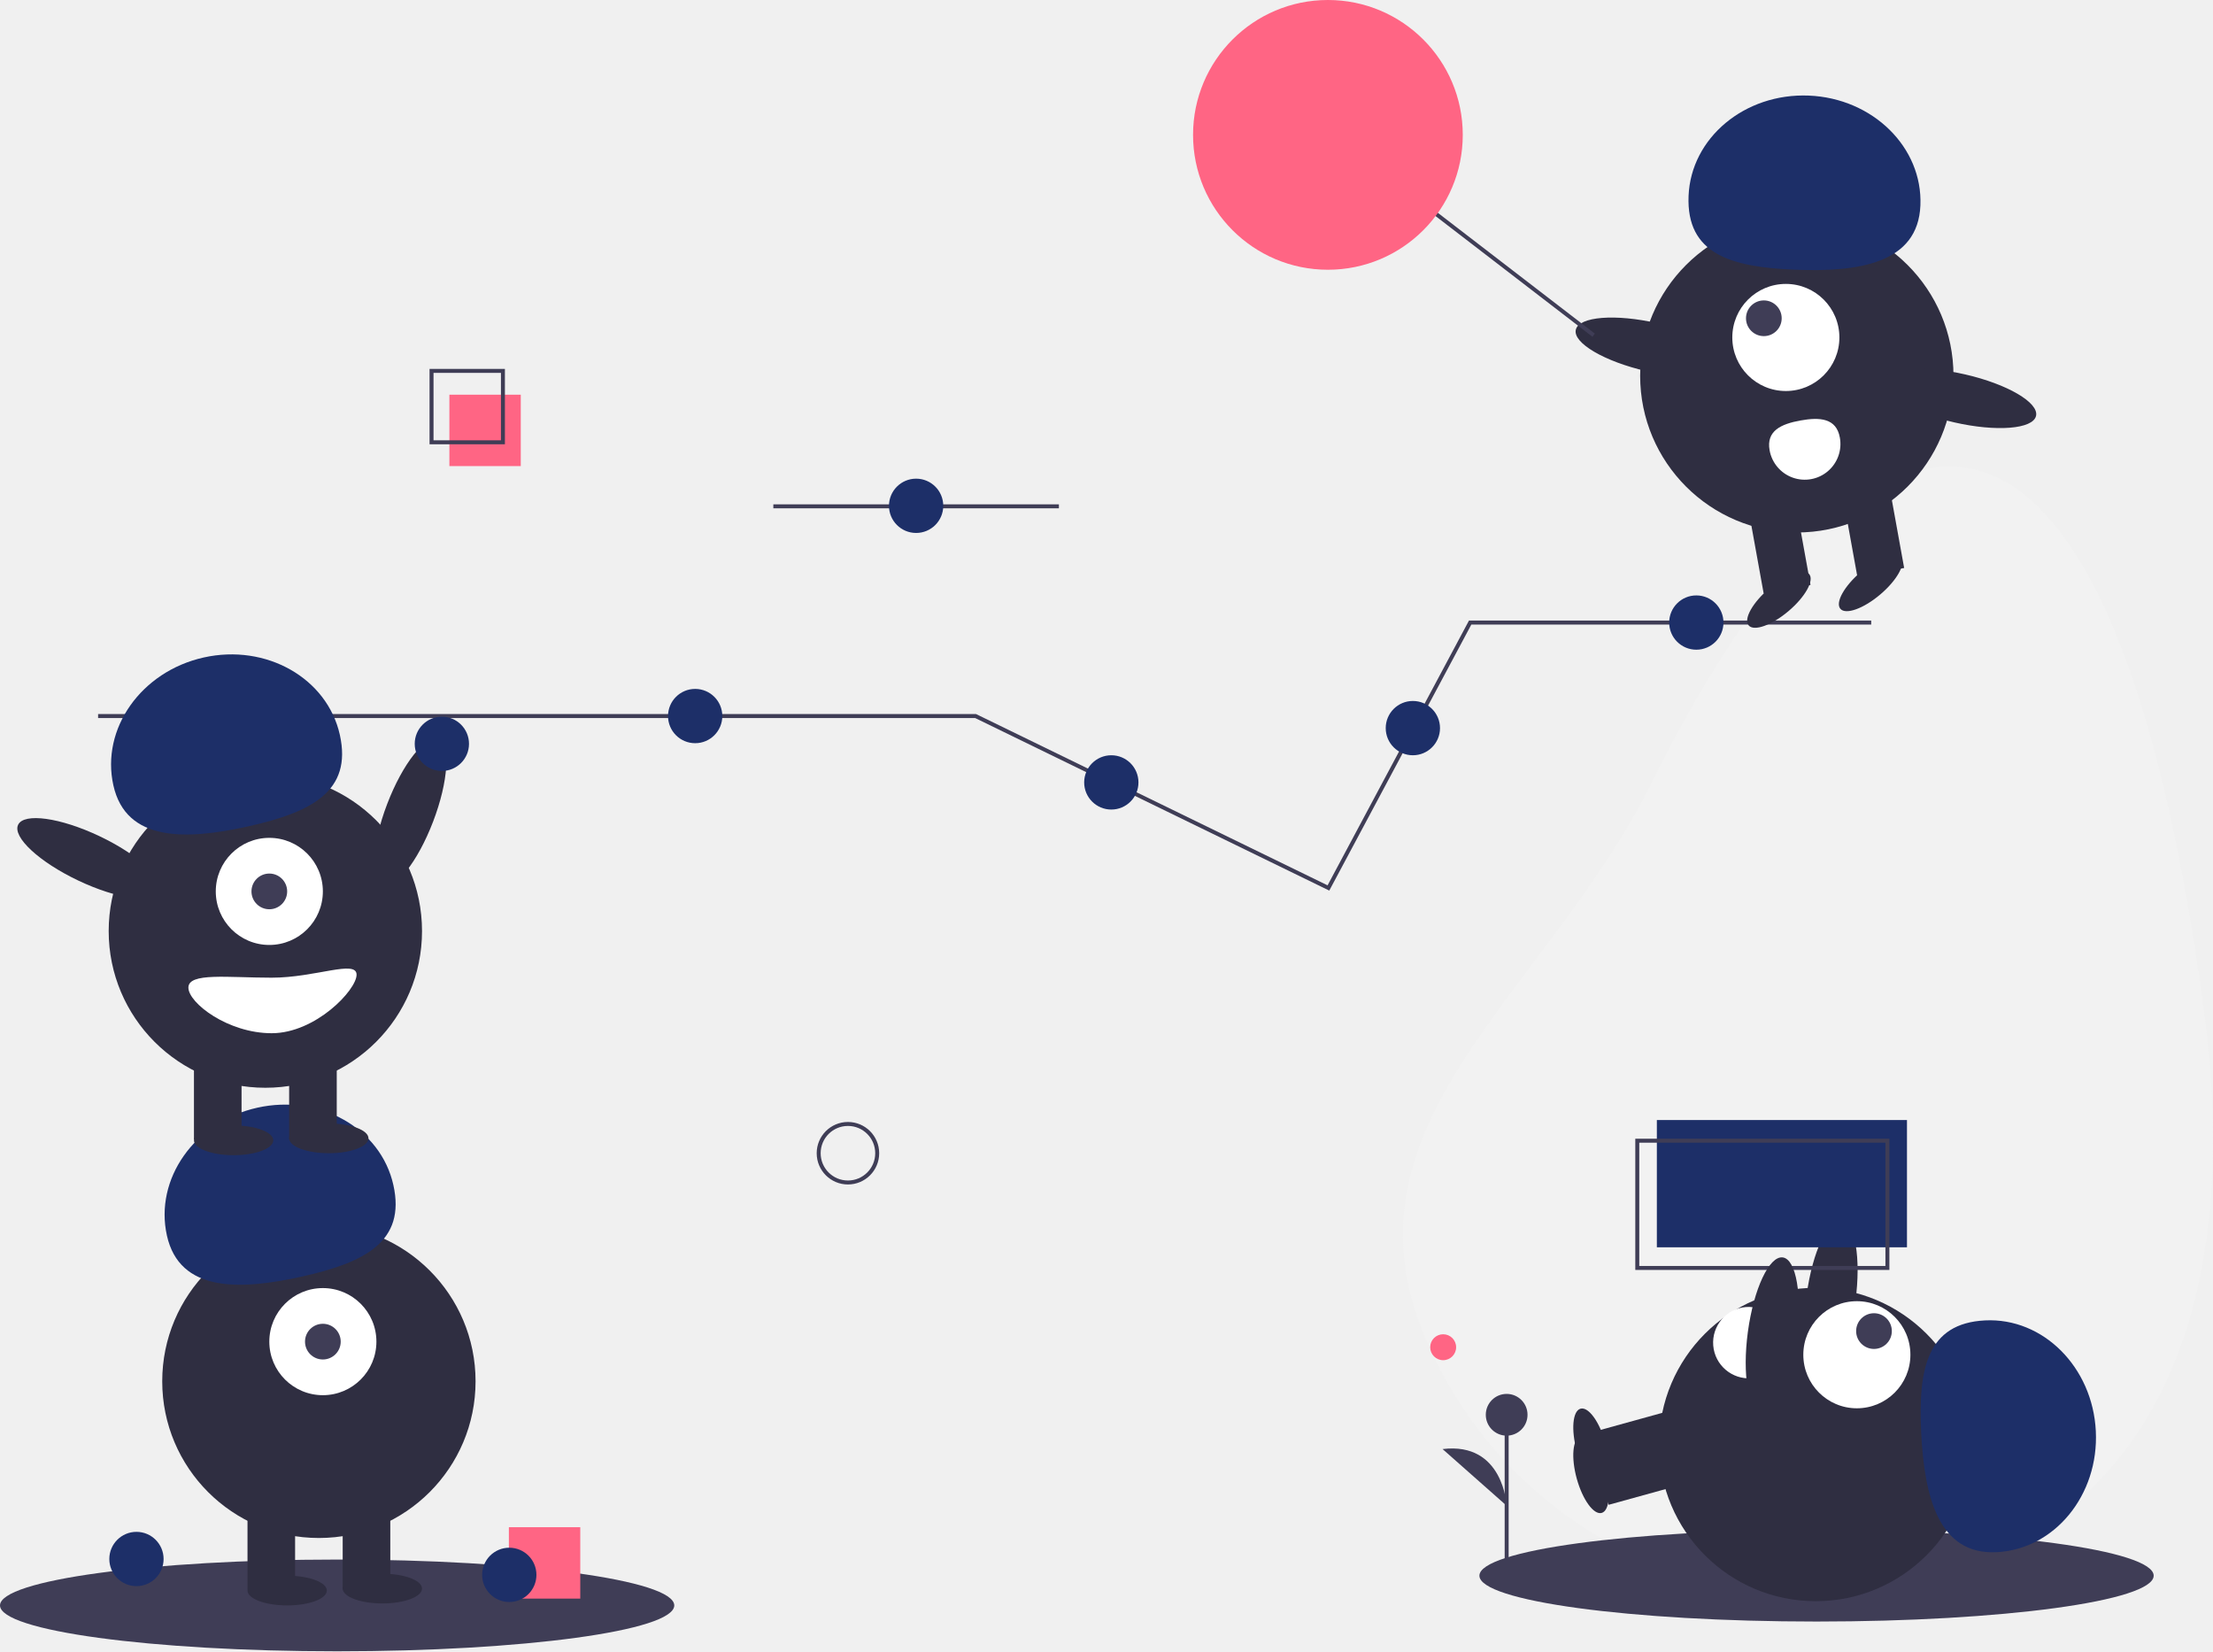
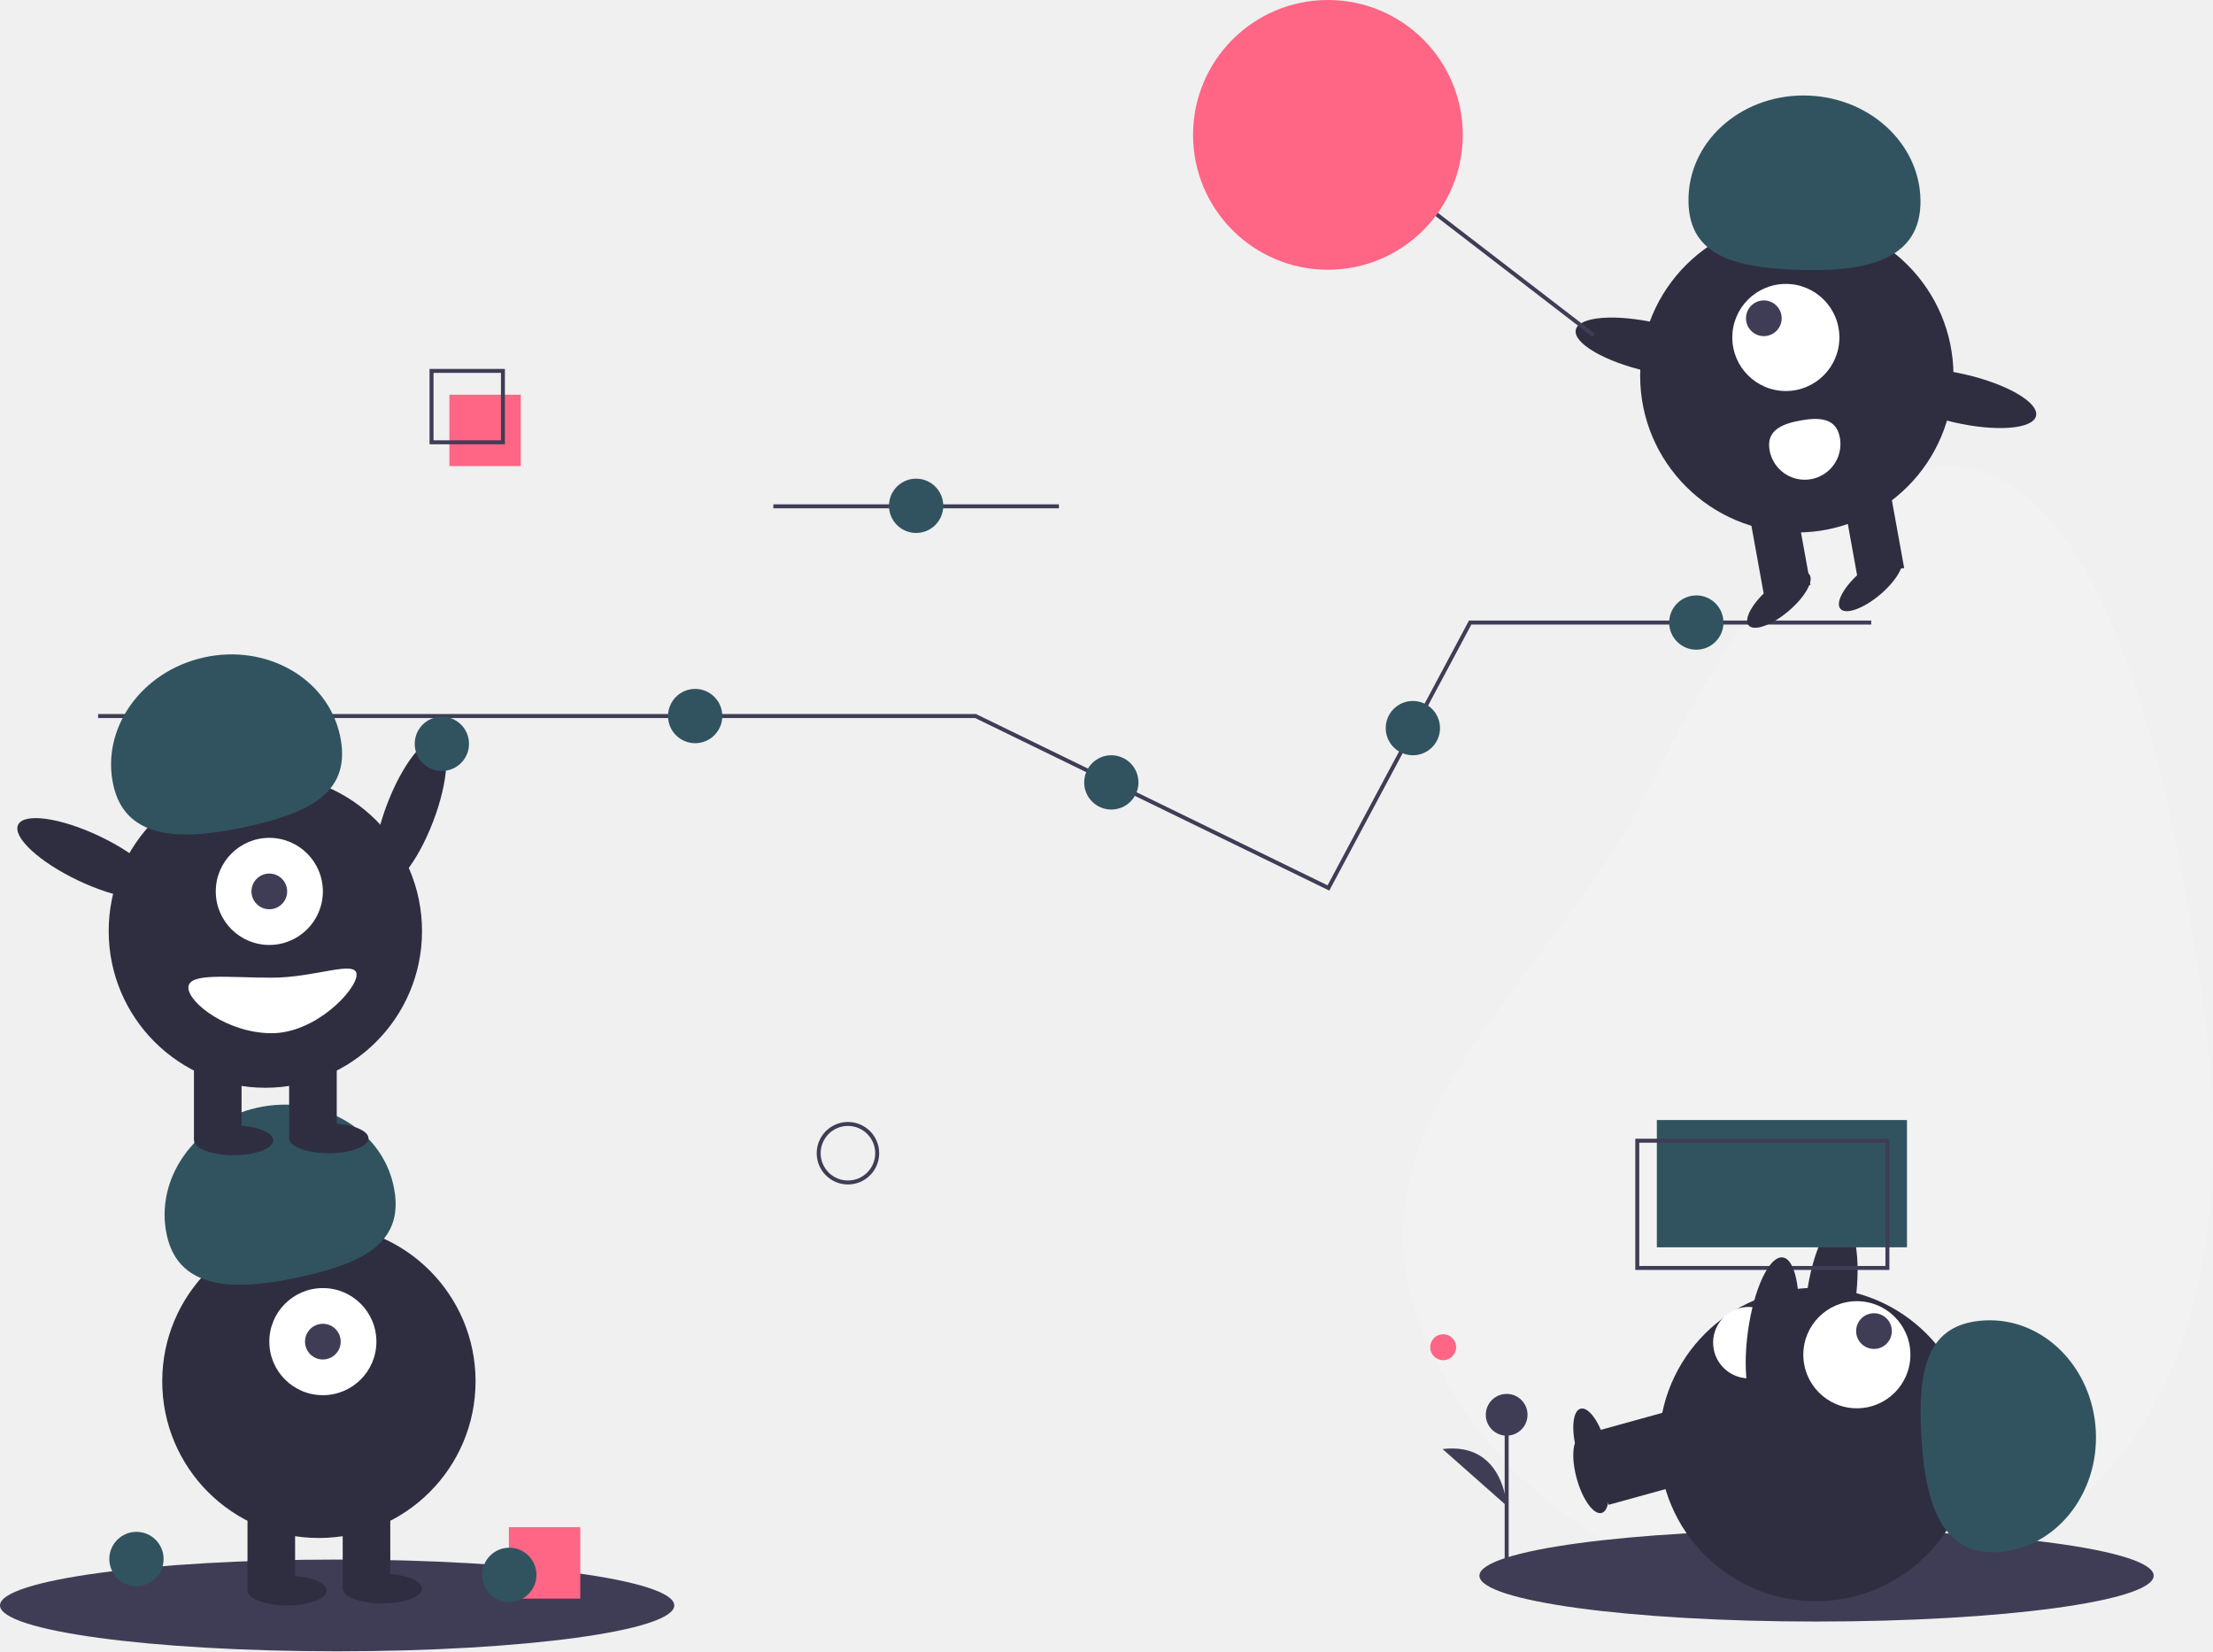
<svg xmlns="http://www.w3.org/2000/svg" id="b32a285a-6b04-4396-8e15-f52ff515c3cb" data-name="Layer 1" width="1115.914" height="832.564" viewBox="0 0 1115.914 832.564">
  <line x1="389.957" y1="255.282" x2="533.957" y2="255.282" fill="none" stroke="#3f3d56" stroke-miterlimit="10" stroke-width="2" />
  <ellipse cx="248.867" cy="443.498" rx="39.5" ry="12.4" transform="translate(-296.2973 483.9037) rotate(-69.08217)" fill="#2f2e41" />
  <path d="M1153.378,543.014c15.666,116.589-5.666,233.305-114.169,278.753S805.904,816.101,760.456,707.599s61.785-173.424,114.169-278.753C981.001,214.952,1104.728,180.95,1153.378,543.014Z" transform="translate(-42.04308 -33.7182)" fill="#f2f2f2" />
  <ellipse cx="916" cy="794.436" rx="170" ry="23.127" fill="#3f3d56" />
  <rect x="858.752" y="753.632" width="24" height="43" transform="translate(313.5944 1787.214) rotate(-105.4523)" fill="#2f2e41" />
  <ellipse cx="844.359" cy="777.24" rx="7.5" ry="20" transform="translate(-218.6063 219.3442) rotate(-15.45227)" fill="#2f2e41" />
  <ellipse cx="965.361" cy="688.069" rx="39.5" ry="12.4" transform="translate(111.8234 1518.548) rotate(-82.28111)" fill="#2f2e41" />
  <circle cx="915.585" cy="728.299" r="79" fill="#2f2e41" />
  <rect x="858.752" y="739.632" width="24" height="43" transform="translate(327.0883 1769.483) rotate(-105.4523)" fill="#2f2e41" />
  <ellipse cx="844.359" cy="763.24" rx="7.5" ry="20" transform="translate(-214.8762 218.8382) rotate(-15.45227)" fill="#2f2e41" />
  <circle cx="936.329" cy="683.043" r="27" fill="#fff" />
  <circle cx="944.963" cy="671.116" r="9" fill="#3f3d56" />
-   <path d="M1048.858,816.306c29.235-1.463,51.625-28.808,50.01-61.076s-26.623-57.241-55.858-55.778-33.822,24.412-32.207,56.681S1019.623,817.769,1048.858,816.306Z" transform="translate(-42.04308 -33.7182)" fill="#1d2f68" />
+   <path d="M1048.858,816.306c29.235-1.463,51.625-28.808,50.01-61.076s-26.623-57.241-55.858-55.778-33.822,24.412-32.207,56.681S1019.623,817.769,1048.858,816.306Z" transform="translate(-42.04308 -33.7182)" fill="#315360" />
  <path d="M925.341,728.592a18,18,0,0,1-2.904-35.883c9.909-.802,12.611,7.065,13.413,16.973S935.25,727.79,925.341,728.592Z" transform="translate(-42.04308 -33.7182)" fill="#fff" />
  <polyline points="49.464 361.025 491.957 361.025 560.56 394.447 669.866 447.699 741.334 313.887 943.574 313.887" fill="none" stroke="#3f3d56" stroke-miterlimit="10" stroke-width="2" />
-   <circle cx="222.811" cy="375.025" r="13.685" fill="#1d2f68" />
-   <circle cx="350.541" cy="361.025" r="13.685" fill="#1d2f68" />
-   <circle cx="560.384" cy="394.478" r="13.685" fill="#1d2f68" />
-   <circle cx="855.379" cy="313.887" r="13.685" fill="#1d2f68" />
-   <circle cx="712.443" cy="367.108" r="13.685" fill="#1d2f68" />
+   <circle cx="222.811" cy="375.025" r="13.685" fill="#315360" />
+   <circle cx="350.541" cy="361.025" r="13.685" fill="#315360" />
+   <circle cx="560.384" cy="394.478" r="13.685" fill="#315360" />
+   <circle cx="855.379" cy="313.887" r="13.685" fill="#315360" />
+   <circle cx="712.443" cy="367.108" r="13.685" fill="#315360" />
  <circle cx="427.576" cy="581.441" r="14.756" fill="none" stroke="#3f3d56" stroke-miterlimit="10" stroke-width="2" />
  <ellipse cx="170" cy="809.436" rx="170" ry="23.127" fill="#3f3d56" />
  <circle cx="160.805" cy="696.436" r="79" fill="#2f2e41" />
  <rect x="124.805" y="758.436" width="24" height="43" fill="#2f2e41" />
  <rect x="172.805" y="758.436" width="24" height="43" fill="#2f2e41" />
  <ellipse cx="144.805" cy="801.936" rx="20" ry="7.5" fill="#2f2e41" />
  <ellipse cx="192.805" cy="800.936" rx="20" ry="7.5" fill="#2f2e41" />
  <circle cx="162.805" cy="676.436" r="27" fill="#fff" />
  <circle cx="162.805" cy="676.436" r="9" fill="#3f3d56" />
-   <path d="M126.215,656.687c-6.379-28.568,14.012-57.434,45.544-64.475s62.265,10.41,68.644,38.978-14.519,39.104-46.051,46.145S132.594,685.254,126.215,656.687Z" transform="translate(-42.04308 -33.7182)" fill="#1d2f68" />
+   <path d="M126.215,656.687c-6.379-28.568,14.012-57.434,45.544-64.475s62.265,10.41,68.644,38.978-14.519,39.104-46.051,46.145S132.594,685.254,126.215,656.687Z" transform="translate(-42.04308 -33.7182)" fill="#315360" />
  <circle cx="133.805" cy="469.436" r="79" fill="#2f2e41" />
  <rect x="97.805" y="531.436" width="24" height="43" fill="#2f2e41" />
  <rect x="145.805" y="531.436" width="24" height="43" fill="#2f2e41" />
  <ellipse cx="117.805" cy="574.936" rx="20" ry="7.5" fill="#2f2e41" />
  <ellipse cx="165.805" cy="573.936" rx="20" ry="7.5" fill="#2f2e41" />
  <circle cx="135.805" cy="449.436" r="27" fill="#fff" />
  <circle cx="135.805" cy="449.436" r="9" fill="#3f3d56" />
-   <path d="M99.215,429.687c-6.379-28.568,14.012-57.434,45.544-64.475s62.265,10.41,68.644,38.978-14.519,39.104-46.051,46.145S105.594,458.254,99.215,429.687Z" transform="translate(-42.04308 -33.7182)" fill="#1d2f68" />
+   <path d="M99.215,429.687c-6.379-28.568,14.012-57.434,45.544-64.475s62.265,10.41,68.644,38.978-14.519,39.104-46.051,46.145S105.594,458.254,99.215,429.687Z" transform="translate(-42.04308 -33.7182)" fill="#315360" />
  <ellipse cx="86.867" cy="466.498" rx="12.4" ry="39.5" transform="translate(-413.8951 311.3589) rotate(-64.62574)" fill="#2f2e41" />
  <path d="M137.043,531.655c0,7.732,19.909,23,42,23s42.805-21.768,42.805-29.5-20.713,1.5-42.805,1.5S137.043,523.923,137.043,531.655Z" transform="translate(-42.04308 -33.7182)" fill="#fff" />
-   <rect x="835.474" y="564.71" width="126.129" height="64.161" fill="#1d2f68" />
+   <rect x="835.474" y="564.71" width="126.129" height="64.161" fill="#315360" />
  <rect x="825.603" y="575.129" width="126.129" height="64.161" fill="none" stroke="#3f3d56" stroke-miterlimit="10" stroke-width="2" />
  <rect x="226.603" y="199" width="36" height="36" fill="#ff6584" />
  <rect x="217.603" y="187" width="36" height="36" fill="none" stroke="#3f3d56" stroke-miterlimit="10" stroke-width="2" />
  <circle cx="906.052" cy="189.47" r="79" fill="#2f2e41" />
  <rect x="974.585" y="279.578" width="24" height="43" transform="matrix(-0.98401, 0.17813, -0.17813, -0.98401, 1968.981, 387.8777)" fill="#2f2e41" />
  <rect x="927.353" y="288.128" width="24" height="43" transform="translate(1876.795 413.2555) rotate(169.7389)" fill="#2f2e41" />
  <ellipse cx="939.065" cy="336.103" rx="20" ry="7.5" transform="translate(-36.79955 652.7925) rotate(-40.26106)" fill="#2f2e41" />
  <ellipse cx="985.313" cy="327.731" rx="20" ry="7.5" transform="translate(-20.43292 680.6981) rotate(-40.26106)" fill="#2f2e41" />
  <circle cx="900.521" cy="170.146" r="27" fill="#fff" />
  <circle cx="889.424" cy="160.468" r="9" fill="#3f3d56" />
-   <path d="M1010.415,137.245c1.188-29.247-24.019-54.019-56.301-55.331s-59.415,21.335-60.603,50.582,21.252,35.892,53.534,37.203S1009.227,166.492,1010.415,137.245Z" transform="translate(-42.04308 -33.7182)" fill="#1d2f68" />
+   <path d="M1010.415,137.245c1.188-29.247-24.019-54.019-56.301-55.331s-59.415,21.335-60.603,50.582,21.252,35.892,53.534,37.203S1009.227,166.492,1010.415,137.245Z" transform="translate(-42.04308 -33.7182)" fill="#315360" />
  <ellipse cx="875.15" cy="208.796" rx="12.4" ry="39.5" transform="translate(434.0611 981.4555) rotate(-77.0899)" fill="#2f2e41" />
  <ellipse cx="1030.224" cy="234.584" rx="12.4" ry="39.5" transform="translate(529.3514 1152.636) rotate(-77.0899)" fill="#2f2e41" />
  <path d="M969.793,254.321a18,18,0,1,1-35.424,6.413c-1.771-9.782,5.792-13.244,15.575-15.014S968.022,244.539,969.793,254.321Z" transform="translate(-42.04308 -33.7182)" fill="#fff" />
  <line x1="712.603" y1="99" x2="803.603" y2="169" fill="none" stroke="#3f3d56" stroke-miterlimit="10" stroke-width="2" />
  <circle cx="669.603" cy="68" r="68" fill="#ff6584" />
  <ellipse cx="935.71" cy="706.84" rx="39.5" ry="12.4" transform="translate(67.55305 1505.415) rotate(-82.28111)" fill="#2f2e41" />
-   <circle cx="68.811" cy="786.025" r="13.685" fill="#1d2f68" />
+   <circle cx="68.811" cy="786.025" r="13.685" fill="#315360" />
  <rect x="256.603" y="770" width="36" height="36" fill="#ff6584" />
-   <circle cx="256.811" cy="794.025" r="13.685" fill="#1d2f68" />
-   <circle cx="461.957" cy="255.025" r="13.685" fill="#1d2f68" />
+   <circle cx="256.811" cy="794.025" r="13.685" fill="#315360" />
+   <circle cx="461.957" cy="255.025" r="13.685" fill="#315360" />
  <circle cx="727.721" cy="679.252" r="6.535" fill="#ff6584" />
  <line x1="759.739" y1="787.725" x2="759.739" y2="713.313" fill="#3f3d56" stroke="#3f3d56" stroke-miterlimit="10" stroke-width="2" />
  <circle cx="759.739" cy="713.313" r="10.523" fill="#3f3d56" />
  <path d="M801.782,792.893s-1.503-32.332-32.32-28.574" transform="translate(-42.04308 -33.7182)" fill="#3f3d56" />
</svg>
